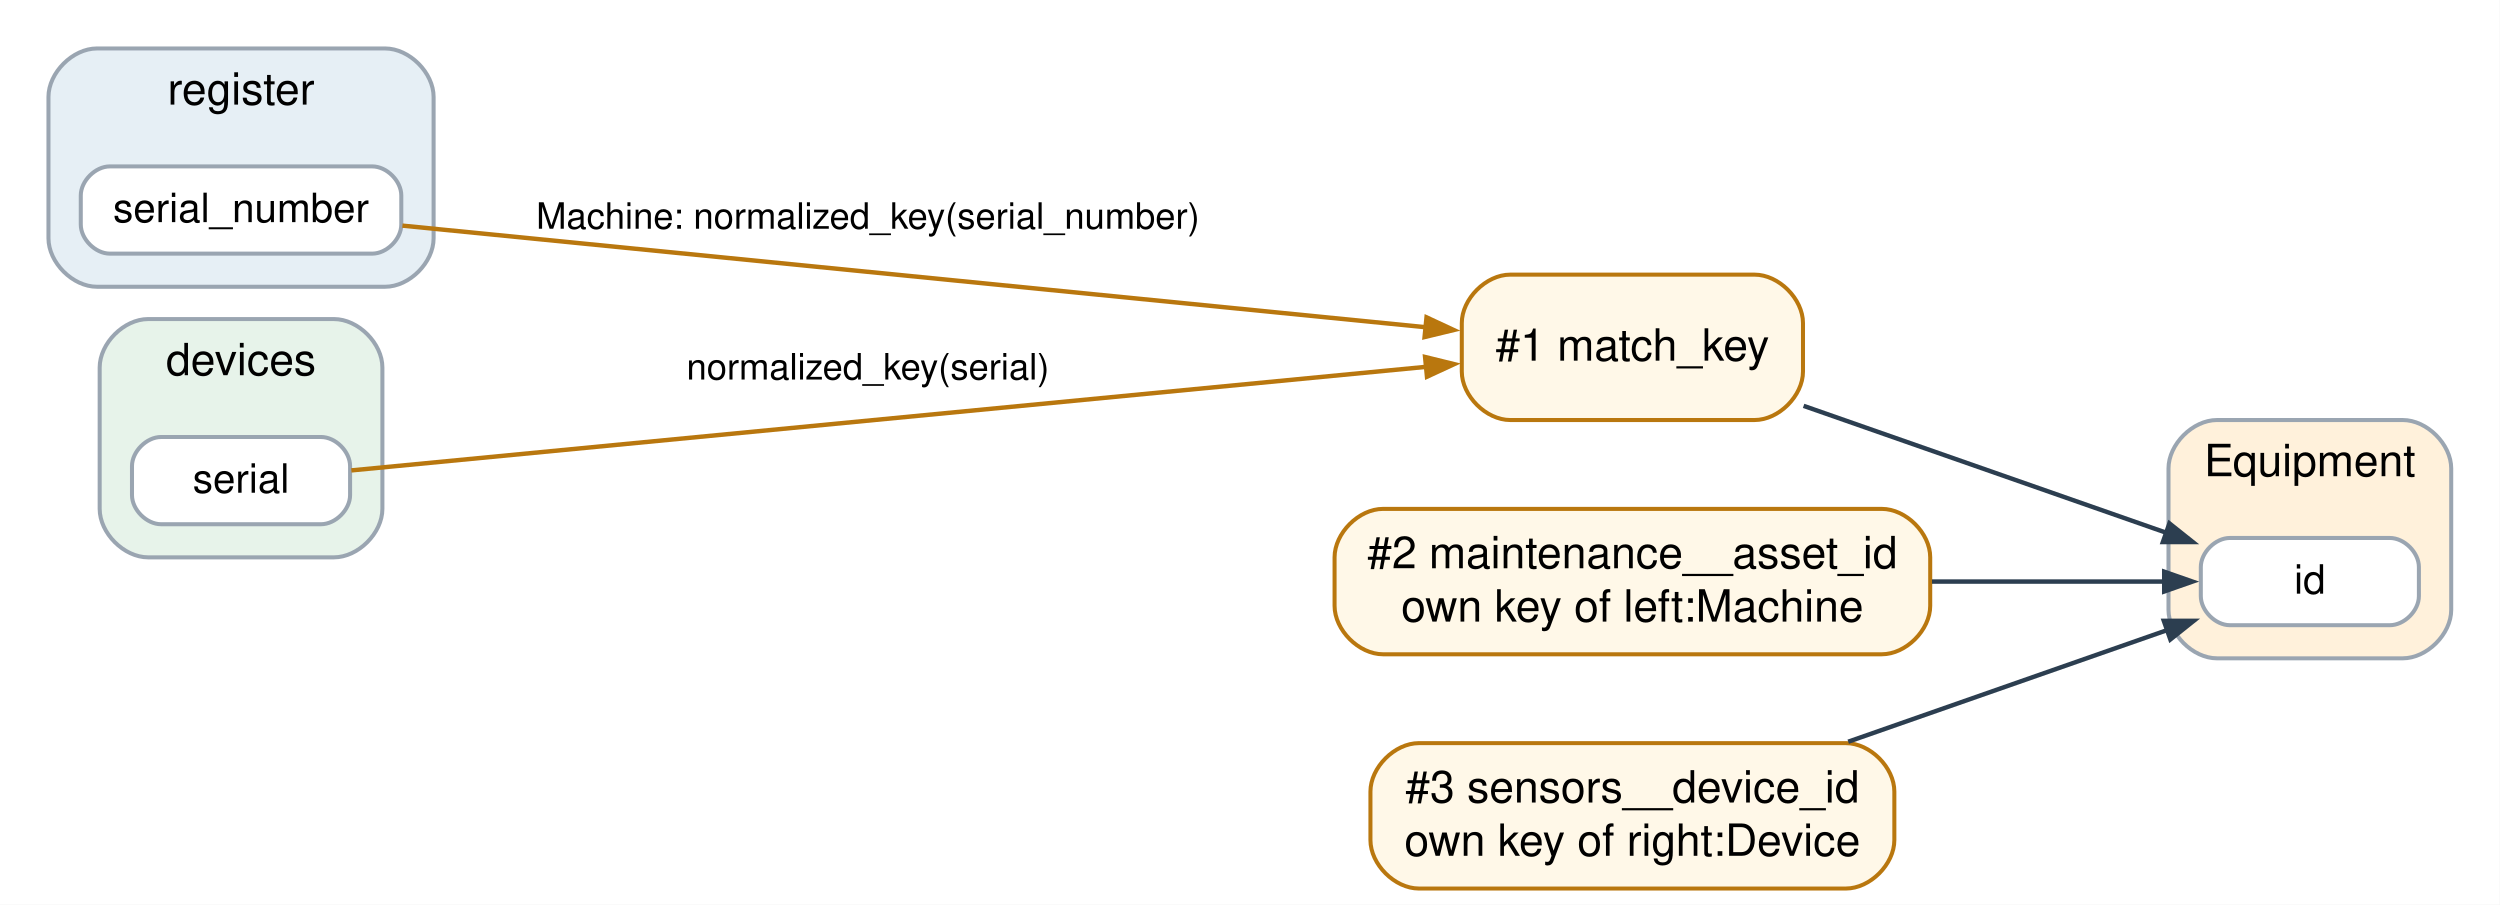
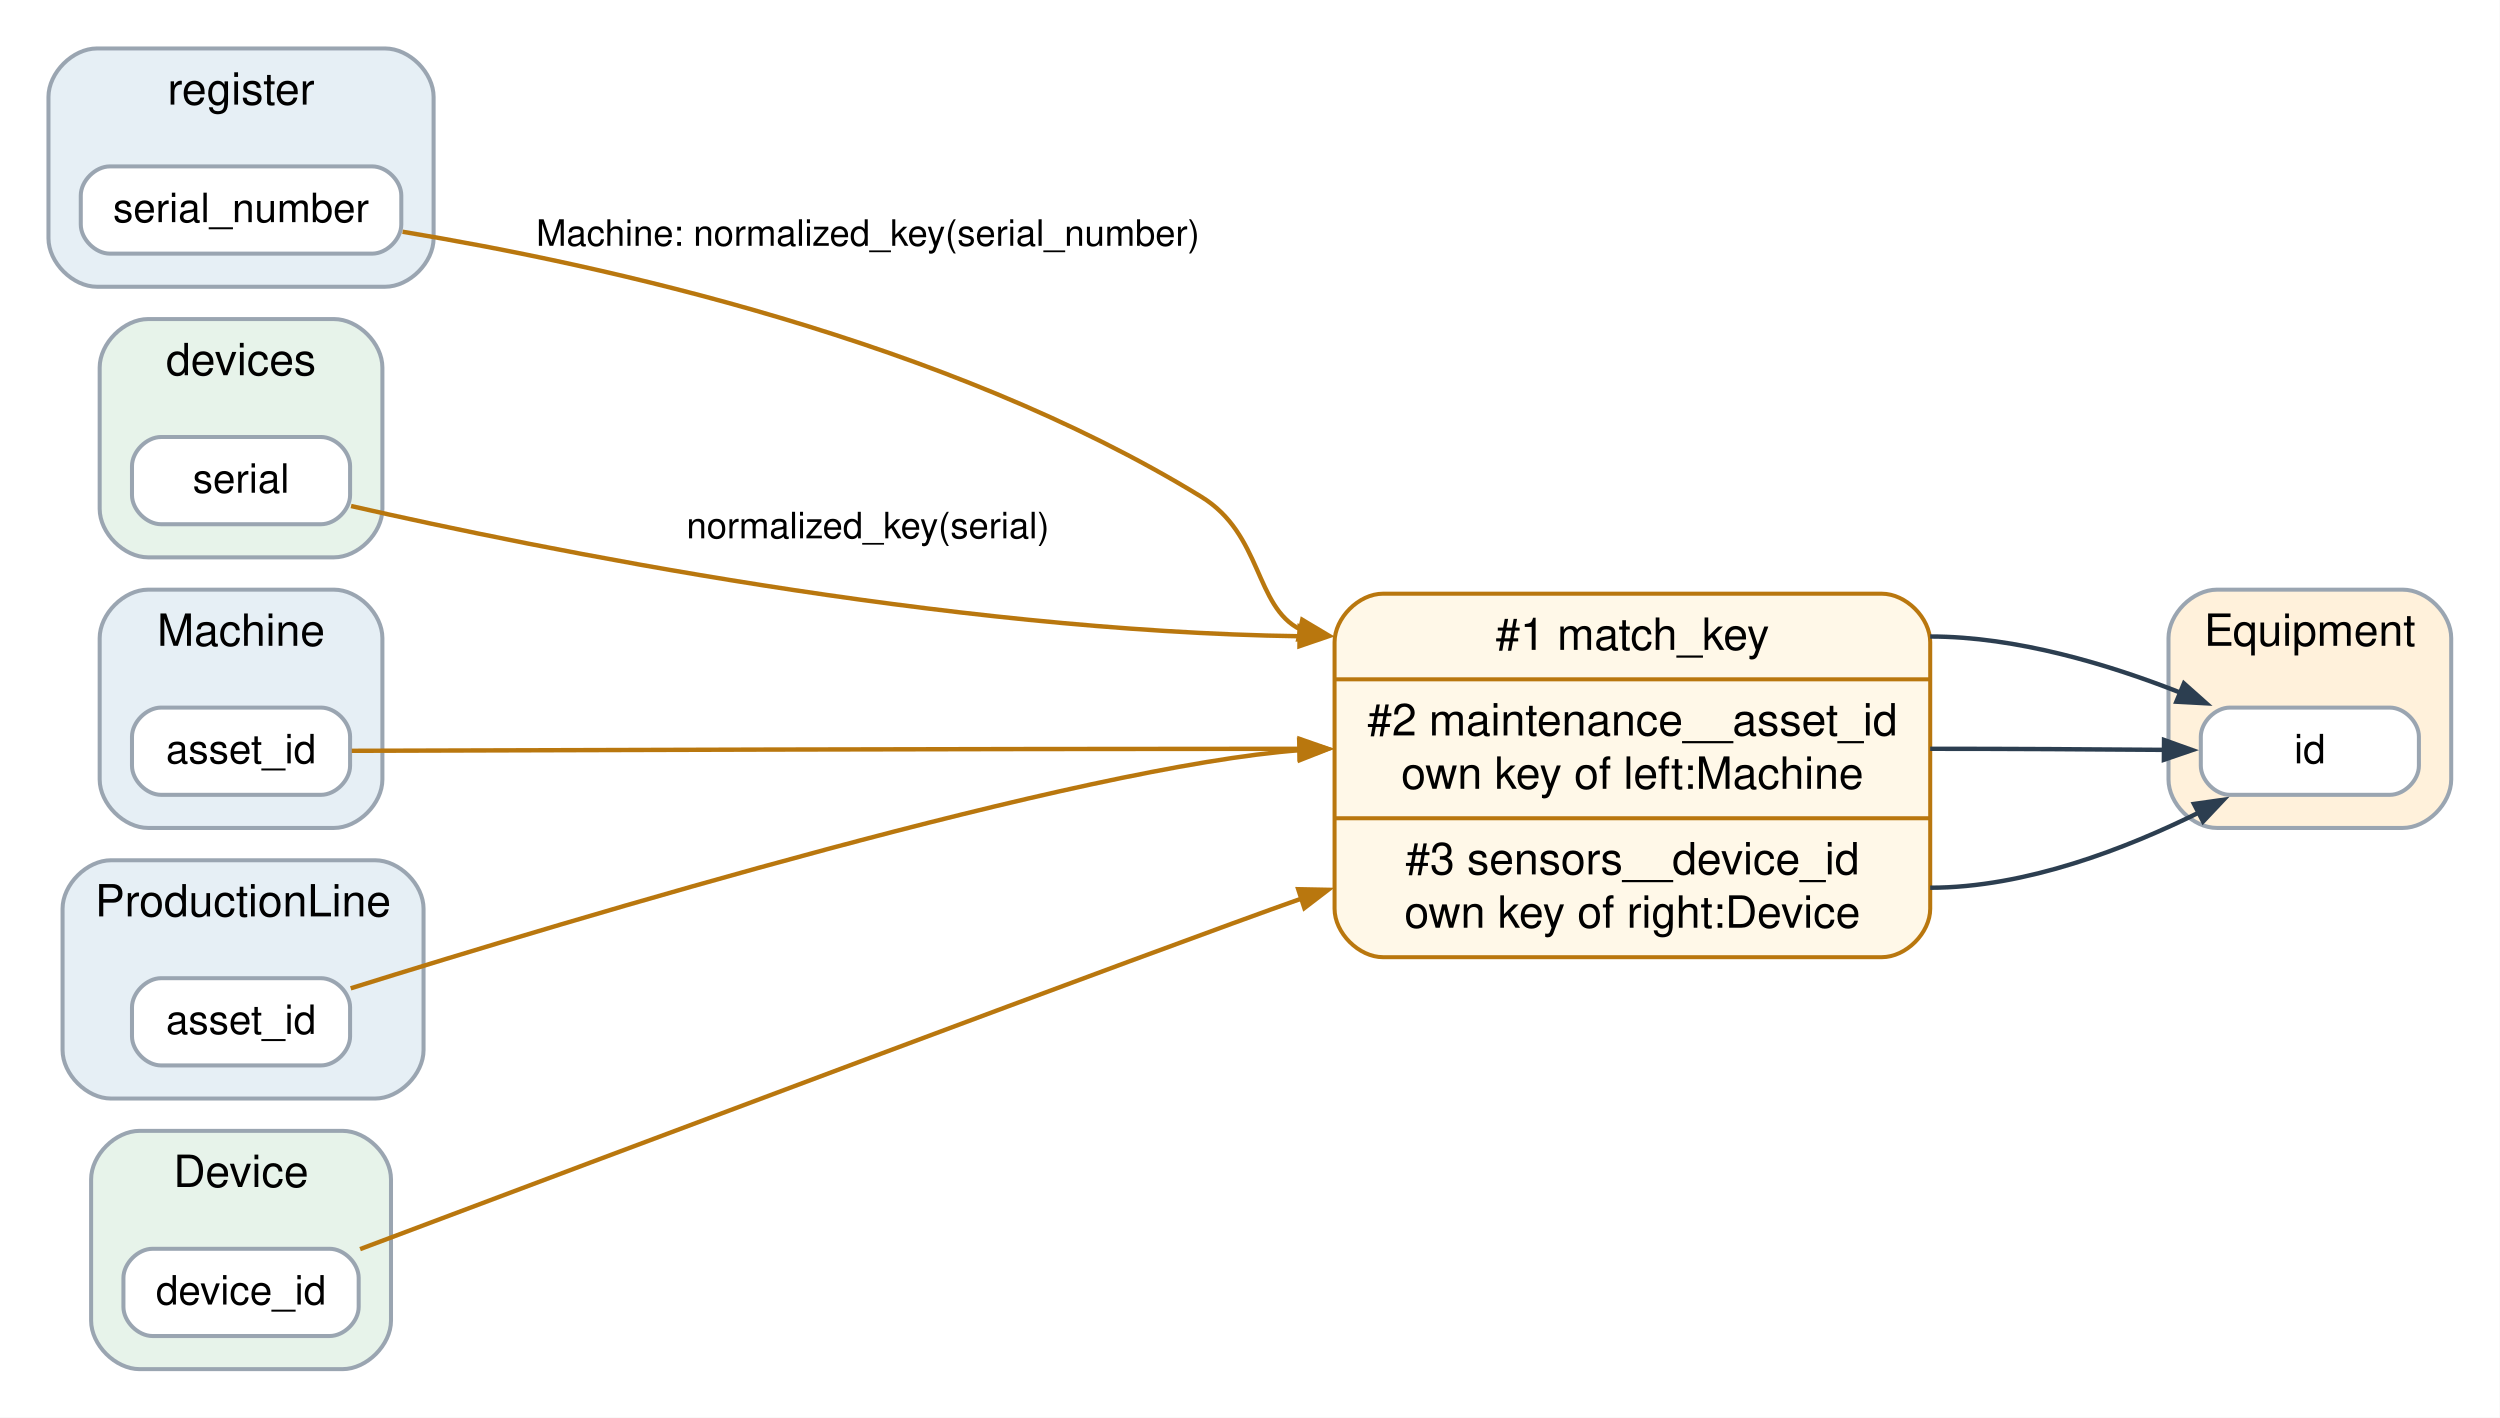
- <svg xmlns="http://www.w3.org/2000/svg" width="619pt" height="224pt" viewBox="0.00 0.00 619.00 224.00">
-   <g id="graph0" class="graph" transform="scale(1 1) rotate(0) translate(4 220)">
-     <polygon fill="white" stroke="none" points="-4,4 -4,-220 614.92,-220 614.92,4 -4,4" />
+ <svg xmlns="http://www.w3.org/2000/svg" width="619pt" height="351pt" viewBox="0.00 0.00 619.00 351.00">
+   <g id="graph0" class="graph" transform="scale(1 1) rotate(0) translate(4 347)">
+     <polygon fill="white" stroke="none" points="-4,4 -4,-347 614.92,-347 614.92,4 -4,4" />
+     <g id="clust1" class="cluster">
+       <path fill="#e6eff5" stroke="#9aa5b1" d="M20,-276C20,-276 91.36,-276 91.36,-276 97.36,-276 103.36,-282 103.36,-288 103.36,-288 103.36,-323 103.36,-323 103.36,-329 97.36,-335 91.36,-335 91.36,-335 20,-335 20,-335 14,-335 8,-329 8,-323 8,-323 8,-288 8,-288 8,-282 14,-276 20,-276" />
+       <text xml:space="preserve" text-anchor="middle" x="55.68" y="-321.1" font-family="Helvetica,sans-Serif" font-size="11.00">register</text>
+     </g>
    <g id="clust2" class="cluster">
-       <path fill="#e6eff5" stroke="#9aa5b1" d="M20,-149C20,-149 91.36,-149 91.36,-149 97.36,-149 103.36,-155 103.36,-161 103.36,-161 103.36,-196 103.36,-196 103.36,-202 97.36,-208 91.36,-208 91.36,-208 20,-208 20,-208 14,-208 8,-202 8,-196 8,-196 8,-161 8,-161 8,-155 14,-149 20,-149" />
-       <text xml:space="preserve" text-anchor="middle" x="55.68" y="-194.1" font-family="Helvetica,sans-Serif" font-size="11.00">register</text>
+       <path fill="#e7f3ea" stroke="#9aa5b1" d="M32.68,-209C32.68,-209 78.68,-209 78.68,-209 84.68,-209 90.68,-215 90.68,-221 90.68,-221 90.68,-256 90.68,-256 90.68,-262 84.68,-268 78.68,-268 78.68,-268 32.68,-268 32.68,-268 26.68,-268 20.68,-262 20.68,-256 20.68,-256 20.68,-221 20.68,-221 20.68,-215 26.68,-209 32.68,-209" />
+       <text xml:space="preserve" text-anchor="middle" x="55.68" y="-254.1" font-family="Helvetica,sans-Serif" font-size="11.00">devices</text>
    </g>
    <g id="clust3" class="cluster">
-       <path fill="#e7f3ea" stroke="#9aa5b1" d="M32.68,-82C32.68,-82 78.68,-82 78.68,-82 84.68,-82 90.68,-88 90.68,-94 90.68,-94 90.68,-129 90.68,-129 90.68,-135 84.68,-141 78.68,-141 78.68,-141 32.68,-141 32.68,-141 26.68,-141 20.68,-135 20.68,-129 20.68,-129 20.68,-94 20.68,-94 20.68,-88 26.68,-82 32.68,-82" />
-       <text xml:space="preserve" text-anchor="middle" x="55.68" y="-127.1" font-family="Helvetica,sans-Serif" font-size="11.00">devices</text>
+       <path fill="#e6eff5" stroke="#9aa5b1" d="M32.68,-142C32.68,-142 78.68,-142 78.68,-142 84.68,-142 90.68,-148 90.68,-154 90.68,-154 90.68,-189 90.68,-189 90.68,-195 84.68,-201 78.68,-201 78.68,-201 32.68,-201 32.68,-201 26.68,-201 20.68,-195 20.68,-189 20.68,-189 20.68,-154 20.68,-154 20.68,-148 26.68,-142 32.68,-142" />
+       <text xml:space="preserve" text-anchor="middle" x="55.68" y="-187.1" font-family="Helvetica,sans-Serif" font-size="11.00">Machine</text>
    </g>
    <g id="clust4" class="cluster">
-       <path fill="#fff1db" stroke="#9aa5b1" d="M544.92,-57C544.92,-57 590.92,-57 590.92,-57 596.92,-57 602.92,-63 602.92,-69 602.92,-69 602.92,-104 602.92,-104 602.92,-110 596.92,-116 590.92,-116 590.92,-116 544.92,-116 544.92,-116 538.92,-116 532.92,-110 532.92,-104 532.92,-104 532.92,-69 532.92,-69 532.92,-63 538.92,-57 544.92,-57" />
-       <text xml:space="preserve" text-anchor="middle" x="567.92" y="-102.1" font-family="Helvetica,sans-Serif" font-size="11.00">Equipment</text>
+       <path fill="#e6eff5" stroke="#9aa5b1" d="M23.49,-75C23.49,-75 88.87,-75 88.87,-75 94.87,-75 100.87,-81 100.87,-87 100.87,-87 100.87,-122 100.87,-122 100.87,-128 94.87,-134 88.87,-134 88.87,-134 23.49,-134 23.49,-134 17.49,-134 11.49,-128 11.49,-122 11.49,-122 11.49,-87 11.49,-87 11.49,-81 17.49,-75 23.49,-75" />
+       <text xml:space="preserve" text-anchor="middle" x="56.18" y="-120.1" font-family="Helvetica,sans-Serif" font-size="11.00">ProductionLine</text>
+     </g>
+     <g id="clust5" class="cluster">
+       <path fill="#e7f3ea" stroke="#9aa5b1" d="M30.56,-8C30.56,-8 80.81,-8 80.81,-8 86.81,-8 92.81,-14 92.81,-20 92.81,-20 92.81,-55 92.81,-55 92.81,-61 86.81,-67 80.81,-67 80.81,-67 30.56,-67 30.56,-67 24.56,-67 18.56,-61 18.56,-55 18.56,-55 18.56,-20 18.56,-20 18.56,-14 24.56,-8 30.56,-8" />
+       <text xml:space="preserve" text-anchor="middle" x="55.68" y="-53.1" font-family="Helvetica,sans-Serif" font-size="11.00">Device</text>
+     </g>
+     <g id="clust6" class="cluster">
+       <path fill="#fff1db" stroke="#9aa5b1" d="M544.92,-142C544.92,-142 590.92,-142 590.92,-142 596.92,-142 602.92,-148 602.92,-154 602.92,-154 602.92,-189 602.92,-189 602.92,-195 596.92,-201 590.92,-201 590.92,-201 544.92,-201 544.92,-201 538.92,-201 532.92,-195 532.92,-189 532.92,-189 532.92,-154 532.92,-154 532.92,-148 538.92,-142 544.92,-142" />
+       <text xml:space="preserve" text-anchor="middle" x="567.92" y="-187.1" font-family="Helvetica,sans-Serif" font-size="11.00">Equipment</text>
    </g>
    <g id="node1" class="node">
-       <path fill="#fff8e8" stroke="#b9770e" d="M430.42,-152C430.42,-152 369.94,-152 369.94,-152 363.94,-152 357.94,-146 357.94,-140 357.94,-140 357.94,-128 357.94,-128 357.94,-122 363.94,-116 369.94,-116 369.94,-116 430.42,-116 430.42,-116 436.42,-116 442.42,-122 442.42,-128 442.42,-128 442.42,-140 442.42,-140 442.42,-146 436.42,-152 430.42,-152" />
-       <text xml:space="preserve" text-anchor="middle" x="400.18" y="-130.7" font-family="Helvetica,sans-Serif" font-size="11.00">#1 match_key</text>
+       <path fill="white" stroke="#9aa5b1" d="M88.16,-305.8C88.16,-305.8 23.2,-305.8 23.2,-305.8 19.6,-305.8 16,-302.2 16,-298.6 16,-298.6 16,-291.4 16,-291.4 16,-287.8 19.6,-284.2 23.2,-284.2 23.2,-284.2 88.16,-284.2 88.16,-284.2 91.76,-284.2 95.36,-287.8 95.36,-291.4 95.36,-291.4 95.36,-298.6 95.36,-298.6 95.36,-302.2 91.76,-305.8 88.16,-305.8" />
+       <text xml:space="preserve" text-anchor="middle" x="55.68" y="-292" font-family="Helvetica,sans-Serif" font-size="10.00">serial_number</text>
+     </g>
+     <g id="node7" class="node">
+       <path fill="#fff8e8" stroke="#b9770e" d="M338.44,-110C338.44,-110 461.92,-110 461.92,-110 467.92,-110 473.92,-116 473.92,-122 473.92,-122 473.92,-188 473.92,-188 473.92,-194 467.92,-200 461.92,-200 461.92,-200 338.44,-200 338.44,-200 332.44,-200 326.44,-194 326.44,-188 326.44,-188 326.44,-122 326.44,-122 326.44,-116 332.44,-110 338.44,-110" />
+       <text xml:space="preserve" text-anchor="middle" x="400.18" y="-186.1" font-family="Helvetica,sans-Serif" font-size="11.00">#1 match_key</text>
+       <polyline fill="none" stroke="#b9770e" points="326.44,-178.8 473.92,-178.8" />
+       <text xml:space="preserve" text-anchor="middle" x="400.18" y="-164.9" font-family="Helvetica,sans-Serif" font-size="11.00">#2 maintenance__asset_id</text>
+       <text xml:space="preserve" text-anchor="middle" x="400.18" y="-151.7" font-family="Helvetica,sans-Serif" font-size="11.00">own key of left:Machine</text>
+       <polyline fill="none" stroke="#b9770e" points="326.44,-144.4 473.92,-144.4" />
+       <text xml:space="preserve" text-anchor="middle" x="400.18" y="-130.5" font-family="Helvetica,sans-Serif" font-size="11.00">#3 sensors__device_id</text>
+       <text xml:space="preserve" text-anchor="middle" x="400.18" y="-117.3" font-family="Helvetica,sans-Serif" font-size="11.00">own key of right:Device</text>
+     </g>
+     <g id="edge4" class="edge">
+       <path fill="none" stroke="#b9770e" stroke-width="1.1" d="M95.68,-289.62C144.78,-281.49 230.34,-262.7 293.44,-224 308.58,-214.71 306.62,-196.77 317.98,-191.14" />
+       <polygon fill="#b9770e" stroke="#b9770e" stroke-width="1.1" points="318.44,-193.54 324.81,-189.74 317.46,-188.74 318.44,-193.54" />
+       <text xml:space="preserve" text-anchor="middle" x="210.9" y="-286.14" font-family="Helvetica,sans-Serif" font-size="9.00">Machine: normalized_key(serial_number)</text>
    </g>
    <g id="node2" class="node">
-       <path fill="#fff8e8" stroke="#b9770e" d="M461.92,-94C461.92,-94 338.44,-94 338.44,-94 332.44,-94 326.44,-88 326.44,-82 326.44,-82 326.44,-70 326.44,-70 326.44,-64 332.44,-58 338.44,-58 338.44,-58 461.92,-58 461.92,-58 467.92,-58 473.92,-64 473.92,-70 473.92,-70 473.92,-82 473.92,-82 473.92,-88 467.92,-94 461.92,-94" />
-       <text xml:space="preserve" text-anchor="middle" x="400.18" y="-79.3" font-family="Helvetica,sans-Serif" font-size="11.00">#2 maintenance__asset_id</text>
-       <text xml:space="preserve" text-anchor="middle" x="400.18" y="-66.1" font-family="Helvetica,sans-Serif" font-size="11.00">own key of left:Machine</text>
+       <path fill="white" stroke="#9aa5b1" d="M75.48,-238.8C75.48,-238.8 35.88,-238.8 35.88,-238.8 32.28,-238.8 28.68,-235.2 28.68,-231.6 28.68,-231.6 28.68,-224.4 28.68,-224.4 28.68,-220.8 32.28,-217.2 35.88,-217.2 35.88,-217.2 75.48,-217.2 75.48,-217.2 79.08,-217.2 82.68,-220.8 82.68,-224.4 82.68,-224.4 82.68,-231.6 82.68,-231.6 82.68,-235.2 79.08,-238.8 75.48,-238.8" />
+       <text xml:space="preserve" text-anchor="middle" x="55.68" y="-225" font-family="Helvetica,sans-Serif" font-size="10.00">serial</text>
+     </g>
+     <g id="edge5" class="edge">
+       <path fill="none" stroke="#b9770e" stroke-width="1.1" d="M82.92,-221.71C129.44,-211.12 229.78,-190.73 317.94,-189.46" />
+       <polygon fill="#b9770e" stroke="#b9770e" stroke-width="1.1" points="317.79,-191.91 324.77,-189.41 317.75,-187.01 317.79,-191.91" />
+       <text xml:space="preserve" text-anchor="middle" x="210.9" y="-213.71" font-family="Helvetica,sans-Serif" font-size="9.00">normalized_key(serial)</text>
+     </g>
+     <g id="node3" class="node">
+       <path fill="white" stroke="#9aa5b1" d="M75.48,-171.8C75.48,-171.8 35.88,-171.8 35.88,-171.8 32.28,-171.8 28.68,-168.2 28.68,-164.6 28.68,-164.6 28.68,-157.4 28.68,-157.4 28.68,-153.8 32.28,-150.2 35.88,-150.2 35.88,-150.2 75.48,-150.2 75.48,-150.2 79.08,-150.2 82.68,-153.8 82.68,-157.4 82.68,-157.4 82.68,-164.6 82.68,-164.6 82.68,-168.2 79.08,-171.8 75.48,-171.8" />
+       <text xml:space="preserve" text-anchor="middle" x="55.68" y="-158" font-family="Helvetica,sans-Serif" font-size="10.00">asset_id</text>
+     </g>
+     <g id="edge6" class="edge">
+       <path fill="none" stroke="#b9770e" stroke-width="1.1" d="M83.1,-161.1C129.9,-161.26 230.66,-161.58 318.03,-161.6" />
+       <polygon fill="#b9770e" stroke="#b9770e" stroke-width="1.1" points="317.77,-164.05 324.77,-161.6 317.77,-159.15 317.77,-164.05" />
+     </g>
+     <g id="node4" class="node">
+       <path fill="white" stroke="#9aa5b1" d="M75.48,-104.8C75.48,-104.8 35.88,-104.8 35.88,-104.8 32.28,-104.8 28.68,-101.2 28.68,-97.6 28.68,-97.6 28.68,-90.4 28.68,-90.4 28.68,-86.8 32.28,-83.2 35.88,-83.2 35.88,-83.2 75.48,-83.2 75.48,-83.2 79.08,-83.2 82.68,-86.8 82.68,-90.4 82.68,-90.4 82.68,-97.6 82.68,-97.6 82.68,-101.2 79.08,-104.8 75.48,-104.8" />
+       <text xml:space="preserve" text-anchor="middle" x="55.68" y="-91" font-family="Helvetica,sans-Serif" font-size="10.00">asset_id</text>
+     </g>
+     <g id="edge7" class="edge">
+       <path fill="none" stroke="#b9770e" stroke-width="1.1" d="M82.83,-102.29C137.62,-119.39 263.88,-157.31 318.08,-161.27" />
+       <polygon fill="#b9770e" stroke="#b9770e" stroke-width="1.1" points="317.68,-163.7 324.77,-161.53 317.88,-158.81 317.68,-163.7" />
+     </g>
+     <g id="node5" class="node">
+       <path fill="white" stroke="#9aa5b1" d="M77.61,-37.8C77.61,-37.8 33.76,-37.8 33.76,-37.8 30.16,-37.8 26.56,-34.2 26.56,-30.6 26.56,-30.6 26.56,-23.4 26.56,-23.4 26.56,-19.8 30.16,-16.2 33.76,-16.2 33.76,-16.2 77.61,-16.2 77.61,-16.2 81.21,-16.2 84.81,-19.8 84.81,-23.4 84.81,-23.4 84.81,-30.6 84.81,-30.6 84.81,-34.2 81.21,-37.8 77.61,-37.8" />
+       <text xml:space="preserve" text-anchor="middle" x="55.68" y="-24" font-family="Helvetica,sans-Serif" font-size="10.00">device_id</text>
+     </g>
+     <g id="edge8" class="edge">
+       <path fill="none" stroke="#b9770e" stroke-width="1.1" d="M85.16,-37.72C145.53,-60.44 283.7,-112.34 318.44,-124.58" />
+       <polygon fill="#b9770e" stroke="#b9770e" stroke-width="1.1" points="317.44,-126.83 324.85,-126.68 318.96,-122.17 317.44,-126.83" />
    </g>
    <g id="node6" class="node">
-       <path fill="white" stroke="#9aa5b1" d="M587.72,-86.8C587.72,-86.8 548.12,-86.8 548.12,-86.8 544.52,-86.8 540.92,-83.2 540.92,-79.6 540.92,-79.6 540.92,-72.4 540.92,-72.4 540.92,-68.8 544.52,-65.2 548.12,-65.2 548.12,-65.2 587.72,-65.2 587.72,-65.2 591.32,-65.2 594.92,-68.8 594.92,-72.4 594.92,-72.4 594.92,-79.6 594.92,-79.6 594.92,-83.2 591.32,-86.8 587.72,-86.8" />
-       <text xml:space="preserve" text-anchor="middle" x="567.92" y="-73" font-family="Helvetica,sans-Serif" font-size="10.00">id</text>
+       <path fill="white" stroke="#9aa5b1" d="M587.72,-171.8C587.72,-171.8 548.12,-171.8 548.12,-171.8 544.52,-171.8 540.92,-168.2 540.92,-164.6 540.92,-164.6 540.92,-157.4 540.92,-157.4 540.92,-153.8 544.52,-150.2 548.12,-150.2 548.12,-150.2 587.72,-150.2 587.72,-150.2 591.32,-150.2 594.92,-153.8 594.92,-157.4 594.92,-157.4 594.92,-164.6 594.92,-164.6 594.92,-168.2 591.32,-171.8 587.72,-171.8" />
+       <text xml:space="preserve" text-anchor="middle" x="567.92" y="-158" font-family="Helvetica,sans-Serif" font-size="10.00">id</text>
+     </g>
+     <g id="edge1" class="edge">
+       <path fill="none" stroke="#2c3e50" stroke-width="1.1" d="M473.92,-189.4C495.29,-189.4 518.27,-182.45 536.04,-175.43" />
+       <polygon fill="#2c3e50" stroke="#2c3e50" stroke-width="1.1" points="536.74,-177.79 542.28,-172.86 534.87,-173.26 536.74,-177.79" />
    </g>
    <g id="edge2" class="edge">
-       <path fill="none" stroke="#2c3e50" stroke-width="1.1" d="M442.57,-119.51C470.26,-109.83 506.27,-97.22 532.4,-88.08" />
-       <polygon fill="#2c3e50" stroke="#2c3e50" stroke-width="1.1" points="533.15,-90.41 538.95,-85.79 531.53,-85.79 533.15,-90.41" />
+       <path fill="none" stroke="#2c3e50" stroke-width="1.1" d="M473.92,-161.6C493.21,-161.6 514.74,-161.47 532.23,-161.33" />
+       <polygon fill="#2c3e50" stroke="#2c3e50" stroke-width="1.1" points="531.82,-163.78 538.8,-161.28 531.78,-158.88 531.82,-163.78" />
    </g>
-     <g id="node3" class="node">
-       <path fill="#fff8e8" stroke="#b9770e" d="M453.04,-36C453.04,-36 347.32,-36 347.32,-36 341.32,-36 335.32,-30 335.32,-24 335.32,-24 335.32,-12 335.32,-12 335.32,-6 341.32,0 347.32,0 347.32,0 453.04,0 453.04,0 459.04,0 465.04,-6 465.04,-12 465.04,-12 465.04,-24 465.04,-24 465.04,-30 459.04,-36 453.04,-36" />
-       <text xml:space="preserve" text-anchor="middle" x="400.18" y="-21.3" font-family="Helvetica,sans-Serif" font-size="11.00">#3 sensors__device_id</text>
-       <text xml:space="preserve" text-anchor="middle" x="400.18" y="-8.1" font-family="Helvetica,sans-Serif" font-size="11.00">own key of right:Device</text>
-     </g>
-     <g id="edge4" class="edge">
-       <path fill="none" stroke="#2c3e50" stroke-width="1.1" d="M474.36,-76C494.44,-76 515.3,-76 532.12,-76" />
-       <polygon fill="#2c3e50" stroke="#2c3e50" stroke-width="1.1" points="531.86,-78.45 538.86,-76 531.86,-73.55 531.86,-78.45" />
-     </g>
-     <g id="edge5" class="edge">
-       <path fill="none" stroke="#2c3e50" stroke-width="1.1" d="M453.62,-36.35C479.47,-45.4 509.9,-56.05 532.71,-64.03" />
-       <polygon fill="#2c3e50" stroke="#2c3e50" stroke-width="1.1" points="531.76,-66.29 539.18,-66.29 533.38,-61.67 531.76,-66.29" />
-     </g>
-     <g id="node4" class="node">
-       <path fill="white" stroke="#9aa5b1" d="M88.16,-178.8C88.16,-178.8 23.2,-178.8 23.2,-178.8 19.6,-178.8 16,-175.2 16,-171.6 16,-171.6 16,-164.4 16,-164.4 16,-160.8 19.6,-157.2 23.2,-157.2 23.2,-157.2 88.16,-157.2 88.16,-157.2 91.76,-157.2 95.36,-160.8 95.36,-164.4 95.36,-164.4 95.36,-171.6 95.36,-171.6 95.36,-175.2 91.76,-178.8 88.16,-178.8" />
-       <text xml:space="preserve" text-anchor="middle" x="55.68" y="-165" font-family="Helvetica,sans-Serif" font-size="10.00">serial_number</text>
-     </g>
-     <g id="edge6" class="edge">
-       <path fill="none" stroke="#b9770e" stroke-width="1.1" d="M95.64,-164.13C158.02,-157.94 280.27,-145.8 349.07,-138.97" />
-       <polygon fill="#b9770e" stroke="#b9770e" stroke-width="1.1" points="349.21,-141.42 355.94,-138.29 348.73,-136.55 349.21,-141.42" />
-       <text xml:space="preserve" text-anchor="middle" x="210.9" y="-163.36" font-family="Helvetica,sans-Serif" font-size="9.00">Machine: normalized_key(serial_number)</text>
-     </g>
-     <g id="node5" class="node">
-       <path fill="white" stroke="#9aa5b1" d="M75.48,-111.8C75.48,-111.8 35.88,-111.8 35.88,-111.8 32.28,-111.8 28.68,-108.2 28.68,-104.6 28.68,-104.6 28.68,-97.4 28.68,-97.4 28.68,-93.8 32.28,-90.2 35.88,-90.2 35.88,-90.2 75.48,-90.2 75.48,-90.2 79.08,-90.2 82.68,-93.8 82.68,-97.4 82.68,-97.4 82.68,-104.6 82.68,-104.6 82.68,-108.2 79.08,-111.8 75.48,-111.8" />
-       <text xml:space="preserve" text-anchor="middle" x="55.68" y="-98" font-family="Helvetica,sans-Serif" font-size="10.00">serial</text>
-     </g>
-     <g id="edge7" class="edge">
-       <path fill="none" stroke="#b9770e" stroke-width="1.1" d="M82.99,-103.53C140,-109.03 275.74,-122.11 349.47,-129.21" />
-       <polygon fill="#b9770e" stroke="#b9770e" stroke-width="1.1" points="348.85,-131.61 356.05,-129.84 349.32,-126.73 348.85,-131.61" />
-       <text xml:space="preserve" text-anchor="middle" x="210.9" y="-126.03" font-family="Helvetica,sans-Serif" font-size="9.00">normalized_key(serial)</text>
+     <g id="edge3" class="edge">
+       <path fill="none" stroke="#2c3e50" stroke-width="1.1" d="M473.92,-127.2C497.52,-127.2 522.57,-136.93 540.72,-145.95" />
+       <polygon fill="#2c3e50" stroke="#2c3e50" stroke-width="1.1" points="539.23,-147.94 546.57,-148.98 541.48,-143.59 539.23,-147.94" />
    </g>
  </g>
</svg>
